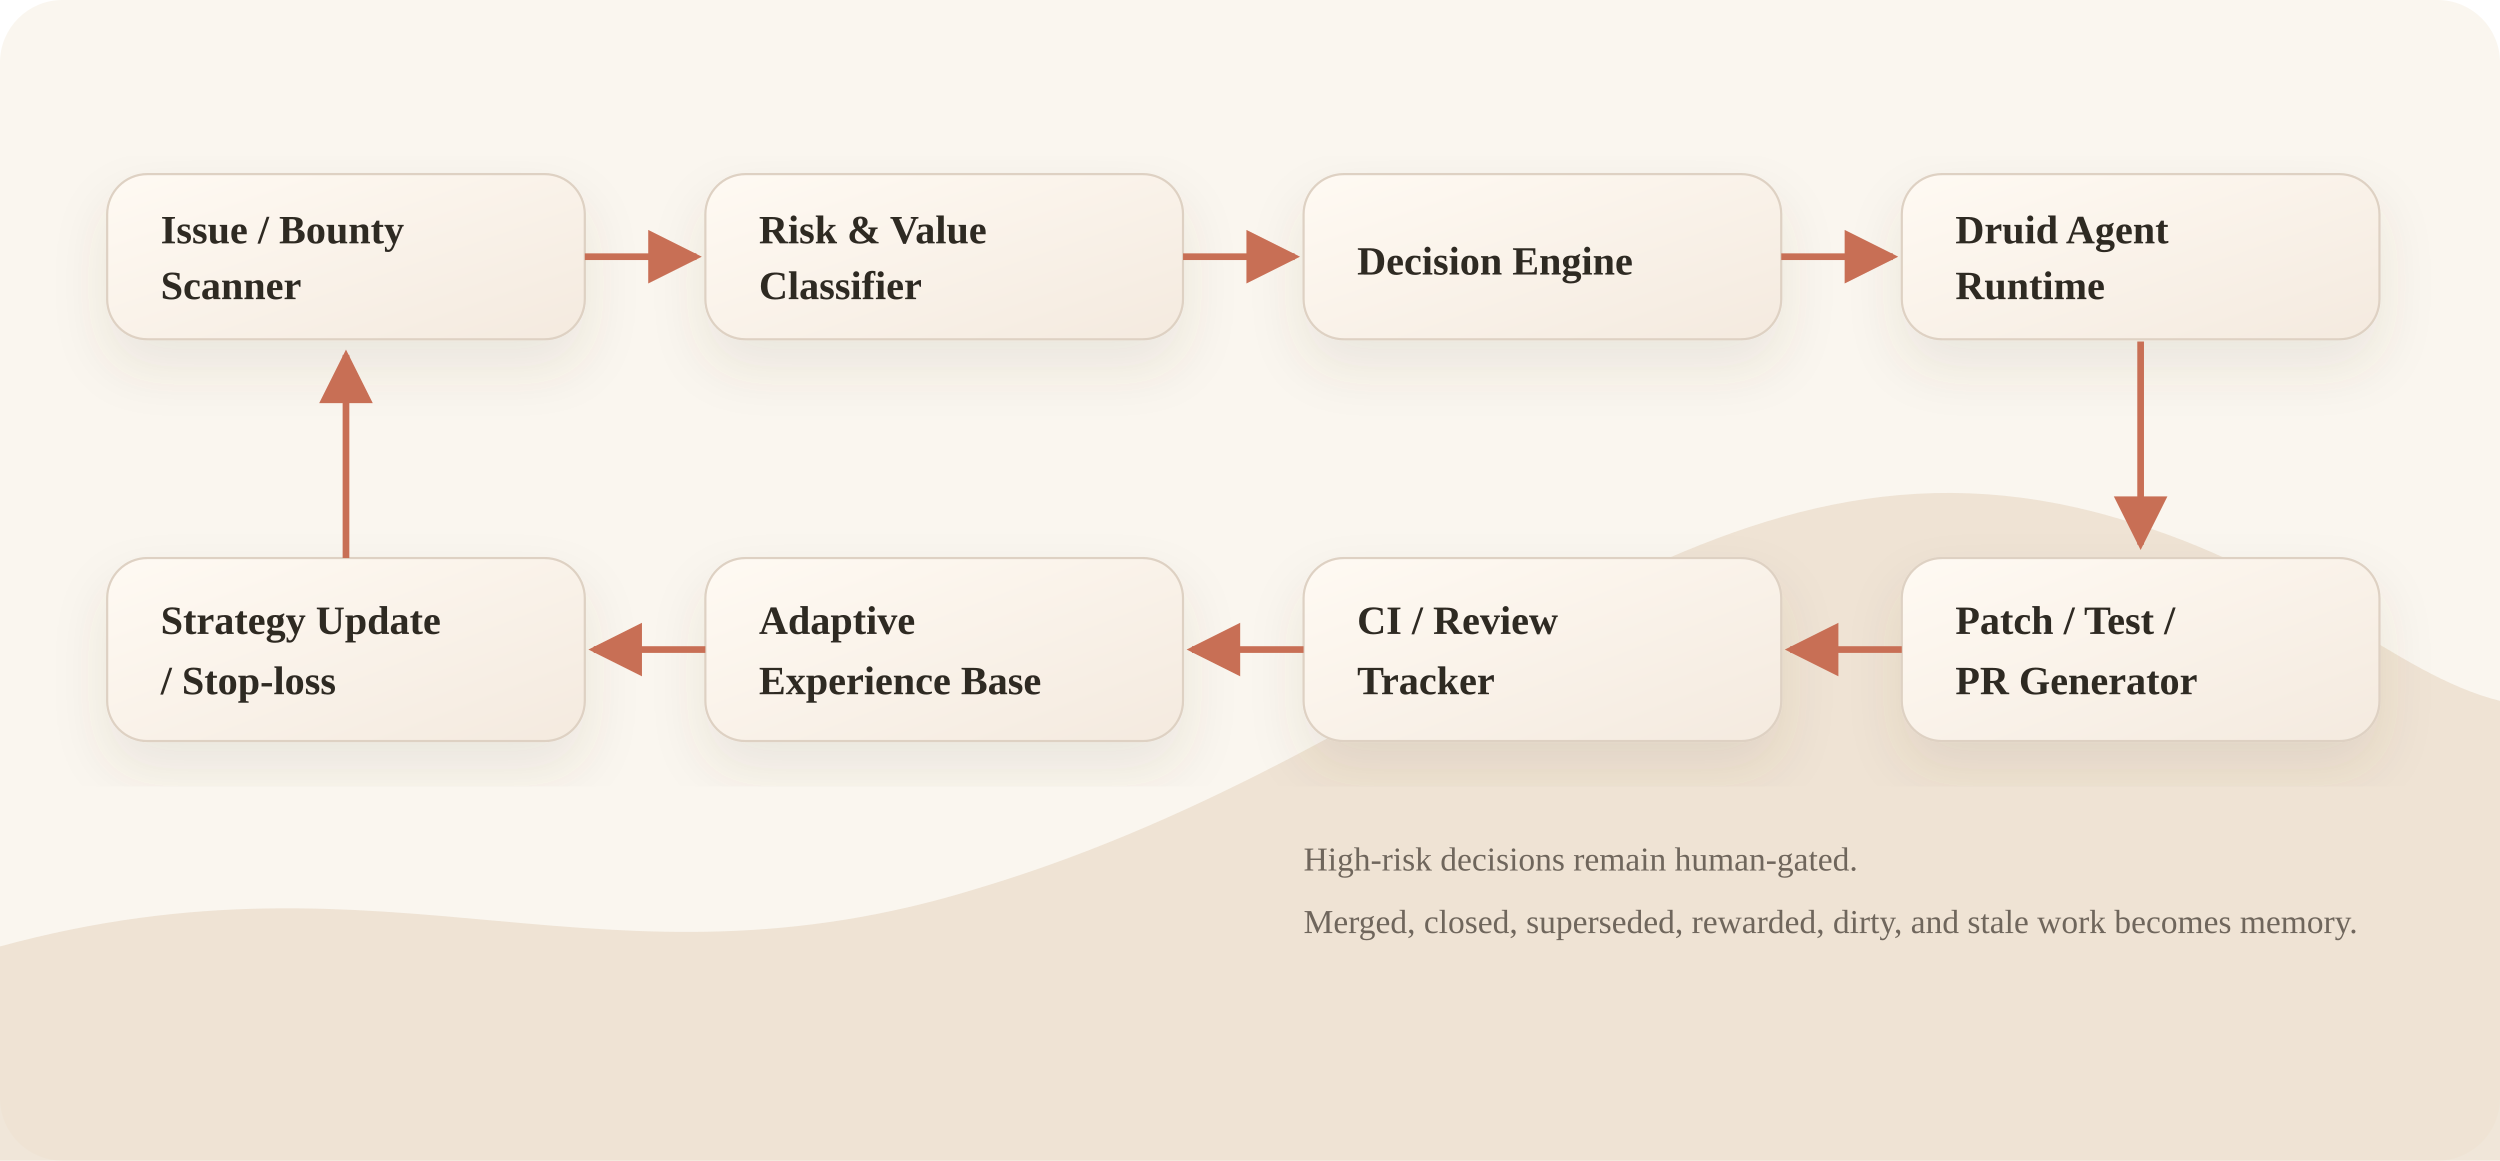
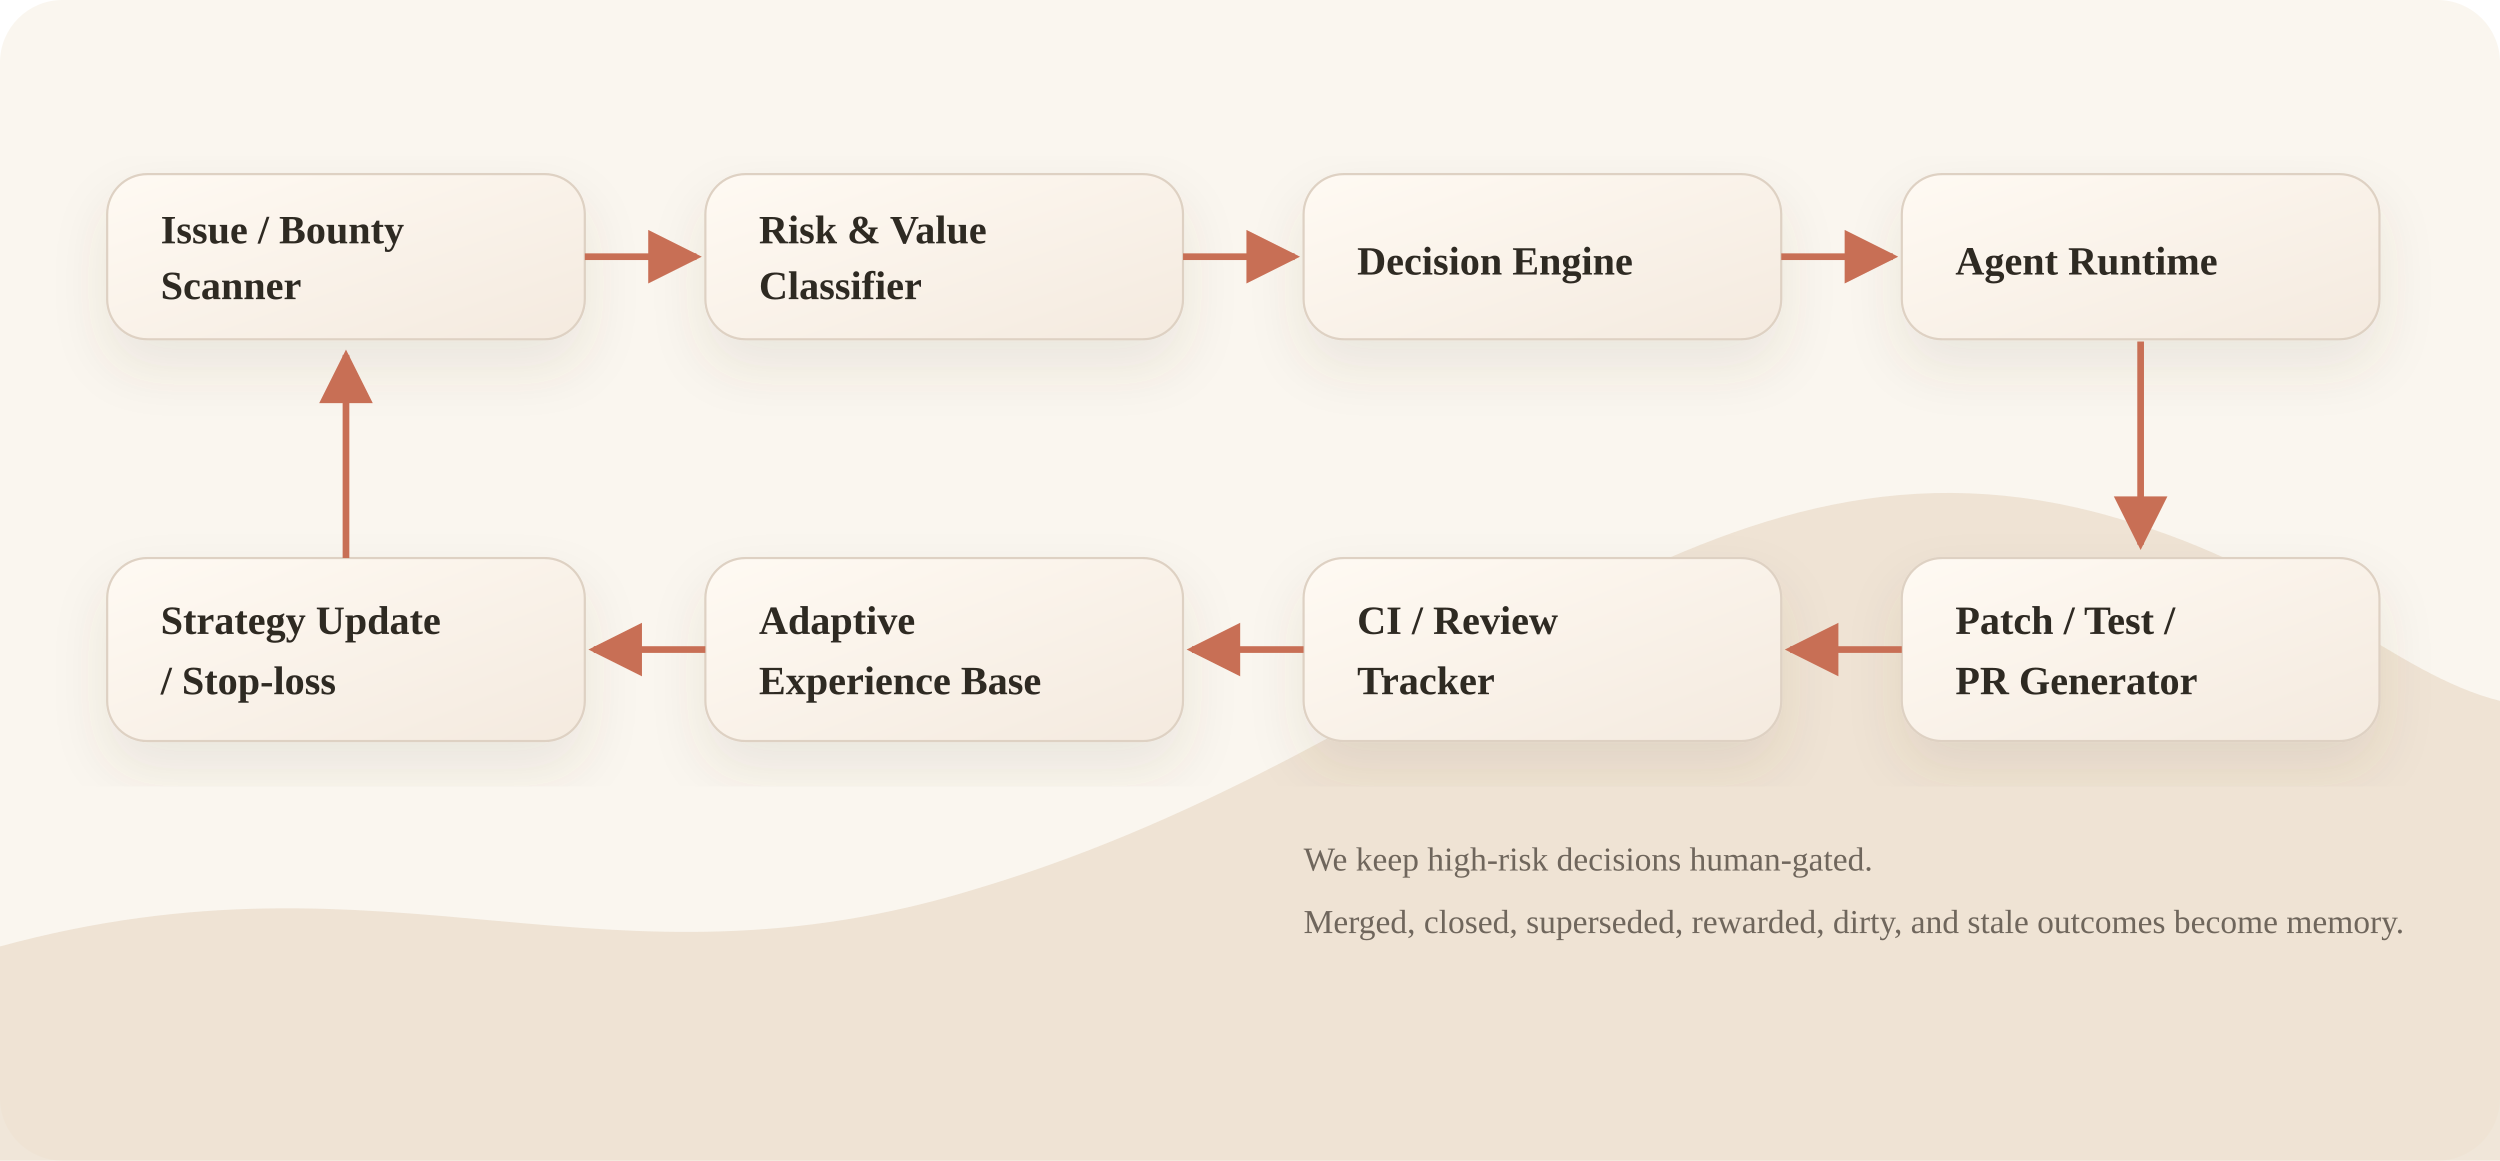
<svg xmlns="http://www.w3.org/2000/svg" width="1120" height="520" viewBox="0 0 1120 520" role="img" aria-labelledby="title desc">
  <defs>
    <linearGradient id="paper" x1="0" y1="0" x2="1" y2="1">
      <stop offset="0" stop-color="#fffaf3" />
      <stop offset="1" stop-color="#f4eadf" />
    </linearGradient>
    <marker id="arrow" viewBox="0 0 10 10" refX="9" refY="5" markerWidth="8" markerHeight="8" orient="auto-start-reverse">
      <path d="M0 0l10 5-10 5z" fill="#c86f55" />
    </marker>
    <filter id="shadow" x="-8%" y="-8%" width="116%" height="116%">
      <feDropShadow dx="0" dy="12" stdDeviation="12" flood-color="#6b4a36" flood-opacity="0.10" />
    </filter>
  </defs>
  <rect width="1120" height="520" rx="28" fill="#faf6ef" />
  <path d="M0 424 C176 376 270 450 438 398 C652 334 764 178 948 232 C1032 256 1072 302 1120 314 L1120 520 L0 520 Z" fill="#eadbc9" opacity="0.7" />
  <g font-family="Times New Roman, Tiempos Headline, Tiempos Text, Iowan Old Style, Georgia, Cambria, serif" font-size="18" font-weight="760" fill="#2f2a24" filter="url(#shadow)">
    <g transform="translate(48 78)">
      <rect width="214" height="74" rx="18" fill="url(#paper)" stroke="#ded1c3" />
      <text x="24" y="31">Issue / Bounty</text>
      <text x="24" y="56">Scanner</text>
    </g>
    <g transform="translate(316 78)">
      <rect width="214" height="74" rx="18" fill="url(#paper)" stroke="#ded1c3" />
      <text x="24" y="31">Risk &amp; Value</text>
      <text x="24" y="56">Classifier</text>
    </g>
    <g transform="translate(584 78)">
      <rect width="214" height="74" rx="18" fill="url(#paper)" stroke="#ded1c3" />
      <text x="24" y="45">Decision Engine</text>
    </g>
    <g transform="translate(852 78)">
      <rect width="214" height="74" rx="18" fill="url(#paper)" stroke="#ded1c3" />
-       <text x="24" y="31">Druid Agent</text>
-       <text x="24" y="56">Runtime</text>
+       <text x="24" y="45">Agent Runtime</text>
    </g>
    <g transform="translate(852 250)">
      <rect width="214" height="82" rx="18" fill="url(#paper)" stroke="#ded1c3" />
      <text x="24" y="34">Patch / Test /</text>
      <text x="24" y="61">PR Generator</text>
    </g>
    <g transform="translate(584 250)">
      <rect width="214" height="82" rx="18" fill="url(#paper)" stroke="#ded1c3" />
      <text x="24" y="34">CI / Review</text>
      <text x="24" y="61">Tracker</text>
    </g>
    <g transform="translate(316 250)">
      <rect width="214" height="82" rx="18" fill="url(#paper)" stroke="#ded1c3" />
      <text x="24" y="34">Adaptive</text>
      <text x="24" y="61">Experience Base</text>
    </g>
    <g transform="translate(48 250)">
      <rect width="214" height="82" rx="18" fill="url(#paper)" stroke="#ded1c3" />
      <text x="24" y="34">Strategy Update</text>
      <text x="24" y="61">/ Stop-loss</text>
    </g>
  </g>
  <g fill="none" stroke="#c86f55" stroke-width="3" marker-end="url(#arrow)">
    <path d="M262 115h50" />
    <path d="M530 115h50" />
    <path d="M798 115h50" />
    <path d="M959 153v91" />
    <path d="M852 291h-50" />
    <path d="M584 291h-50" />
    <path d="M316 291h-50" />
    <path d="M155 250v-91" />
  </g>
  <g font-family="Times New Roman, Tiempos Text, Iowan Old Style, Georgia, Cambria, serif" font-size="15" fill="#6f665c">
-     <text x="584" y="390">High-risk decisions remain human-gated.</text>
-     <text x="584" y="418">Merged, closed, superseded, rewarded, dirty, and stale work becomes memory.</text>
+     <text x="584" y="390">We keep high-risk decisions human-gated.</text>
+     <text x="584" y="418">Merged, closed, superseded, rewarded, dirty, and stale outcomes become memory.</text>
  </g>
</svg>
